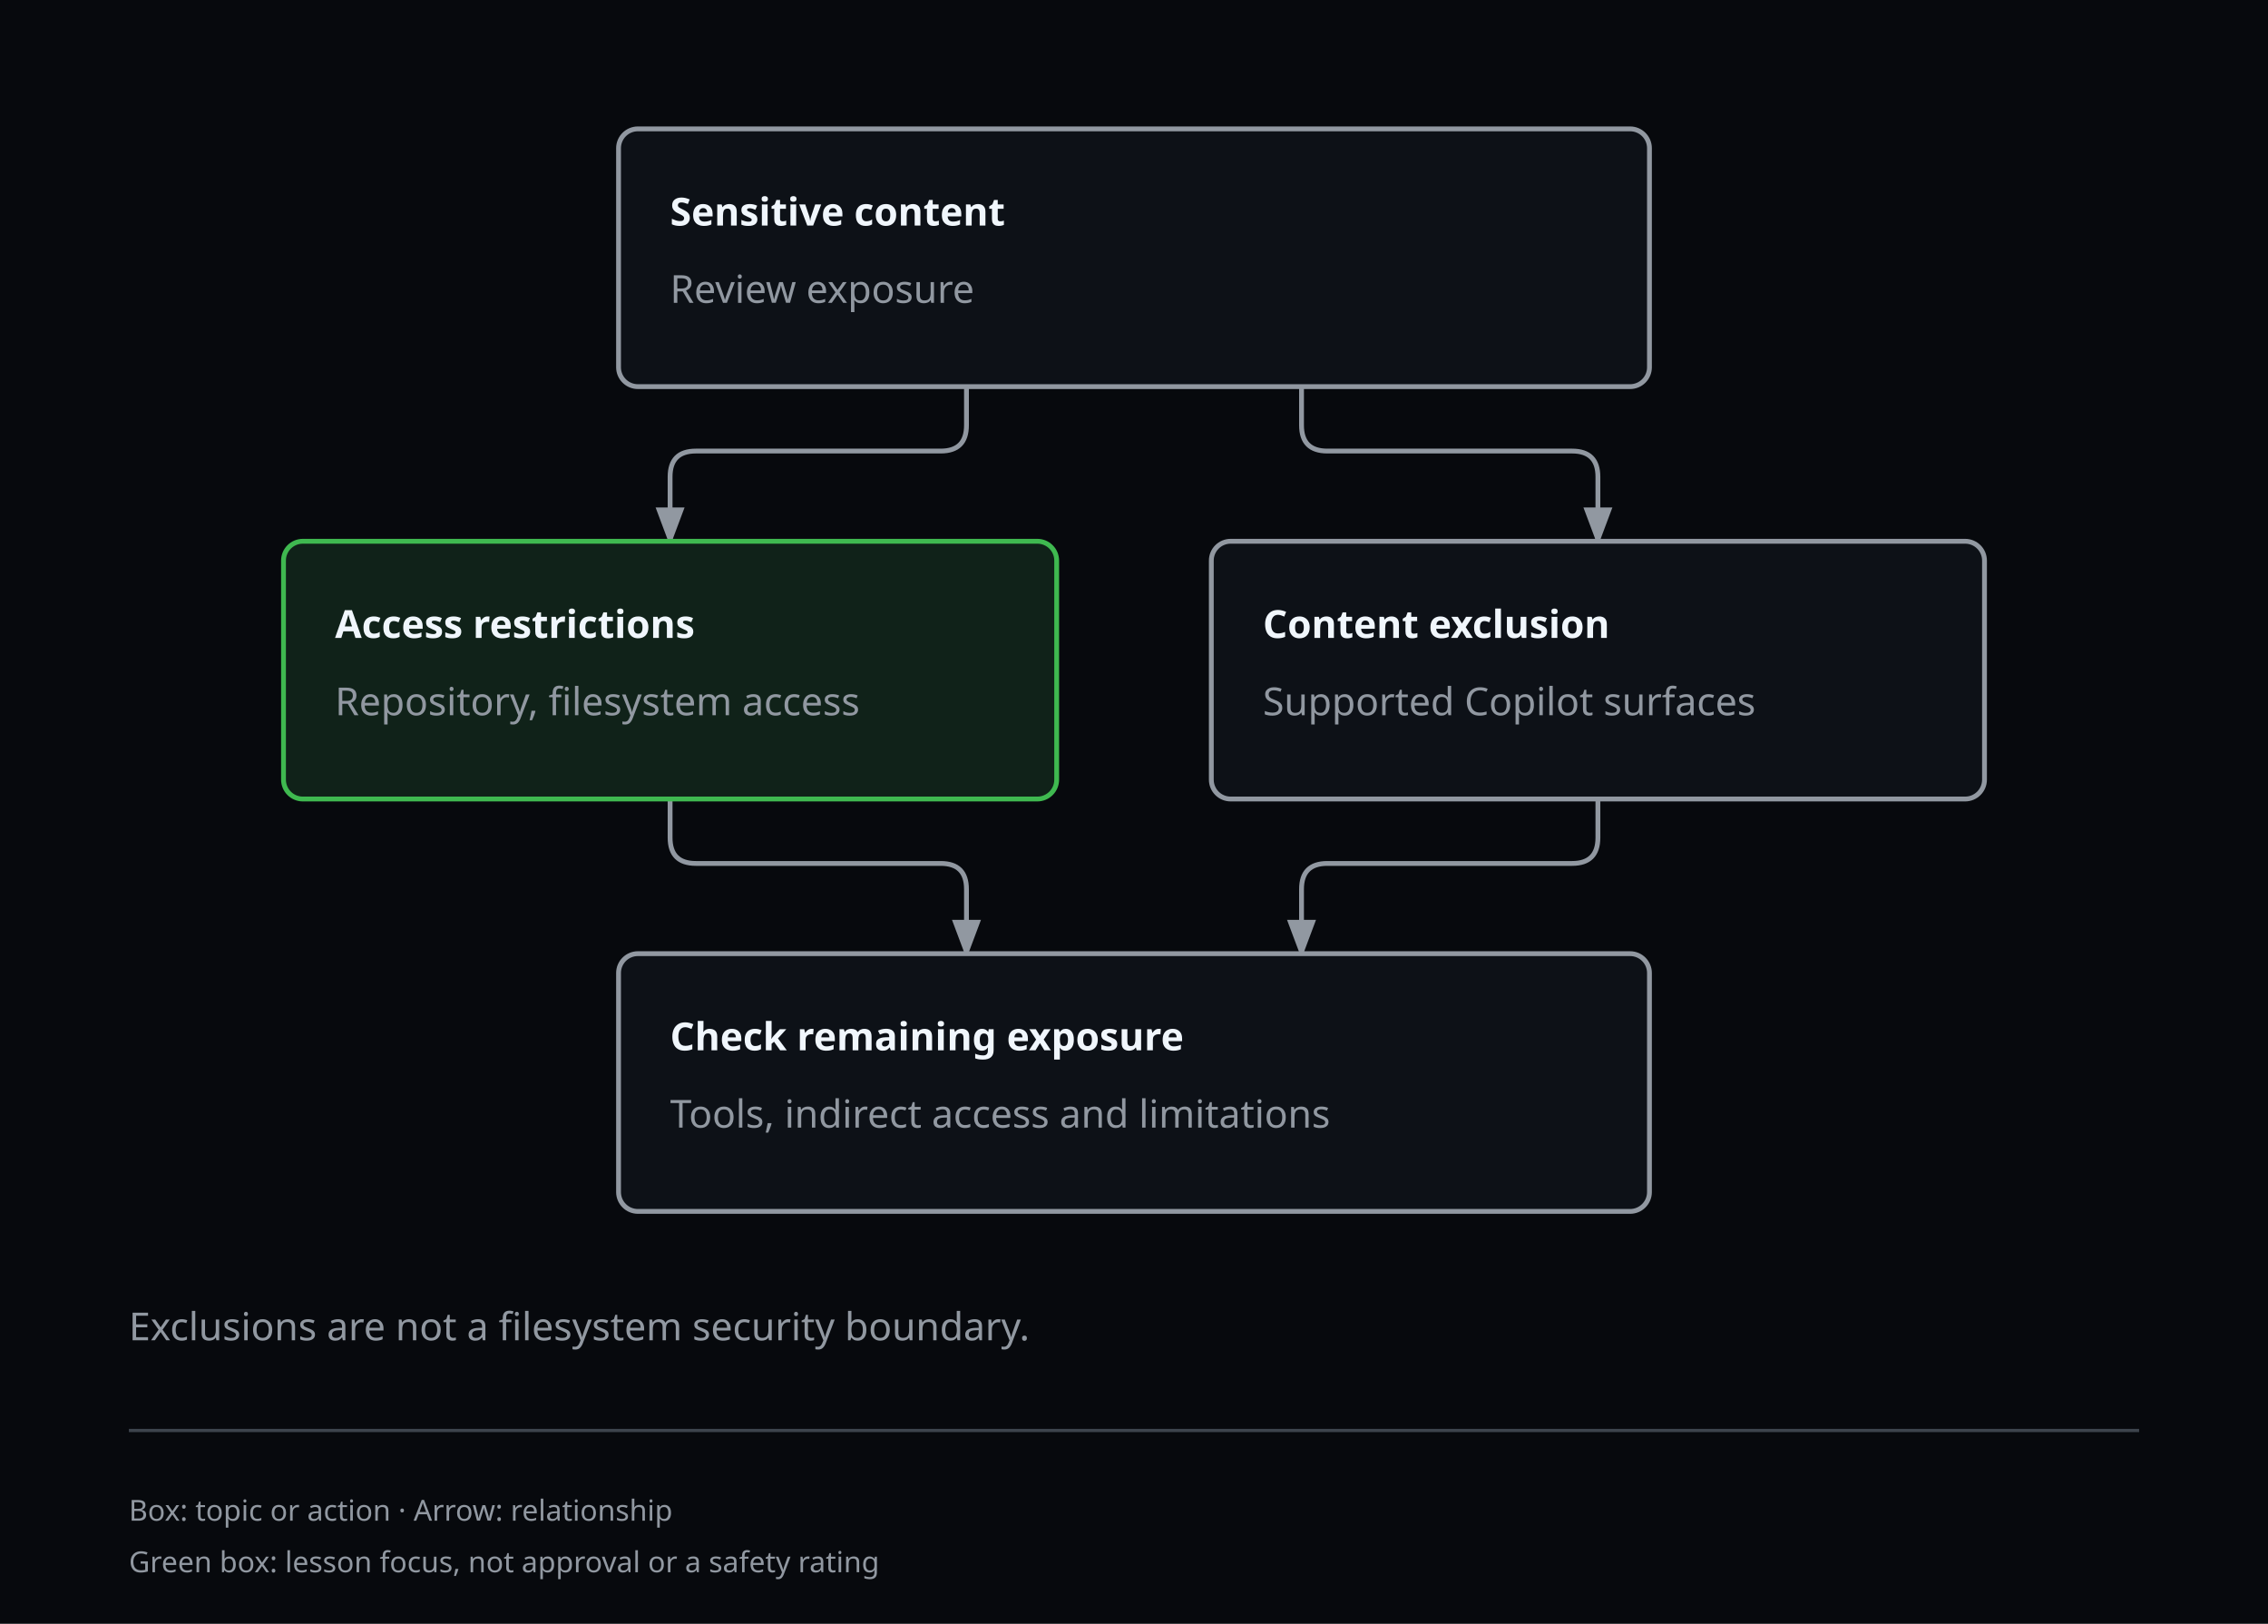
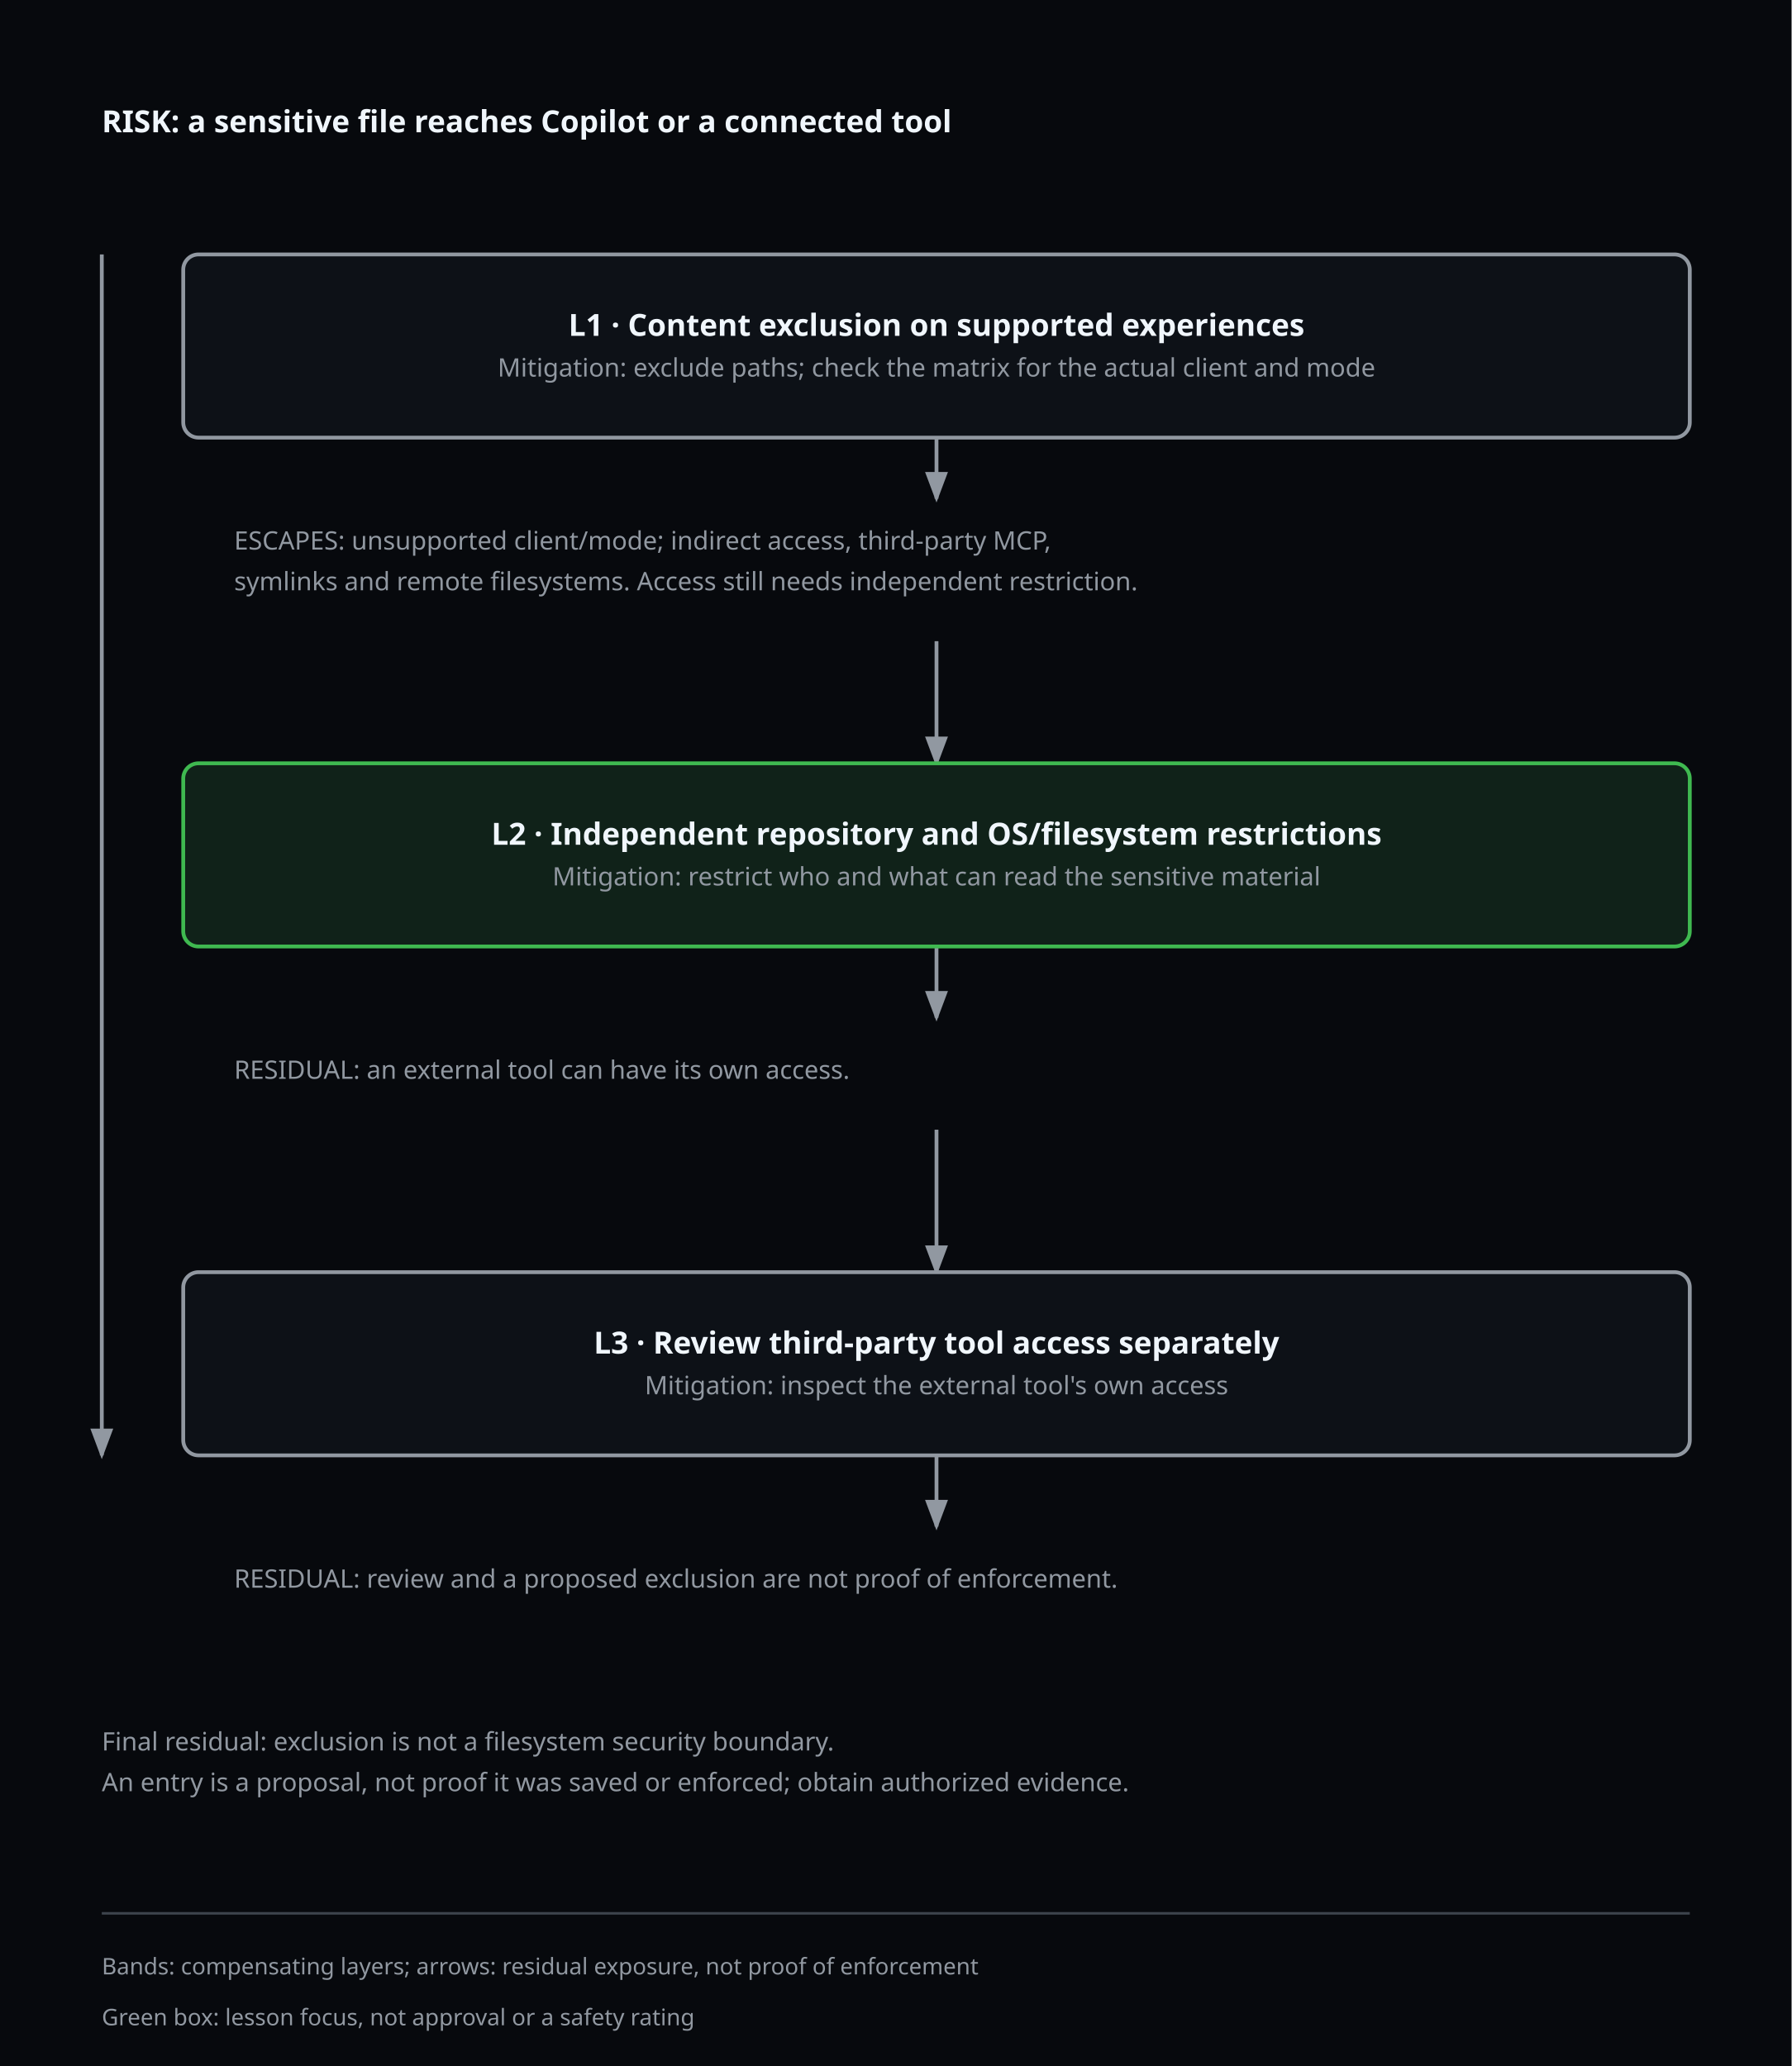
- <svg xmlns="http://www.w3.org/2000/svg" viewBox="0 0 704 504" role="img" aria-labelledby="sensitive-content-dark-title sensitive-content-dark-desc" id="sensitive-content-dark-root">
+ <svg xmlns="http://www.w3.org/2000/svg" viewBox="0 0 704 812" role="img" aria-labelledby="sensitive-content-dark-title sensitive-content-dark-desc" id="sensitive-content-dark-root">
  <defs>
    <style>#sensitive-content-dark-root { font-family: -apple-system,BlinkMacSystemFont,"Segoe UI","Noto Sans",Helvetica,Arial,sans-serif; color: #f0f6fc; }
      #sensitive-content-dark-root .diagram-container { width: 100%; overflow-x: auto; }
      @media print {
#sensitive-content-dark-root .diagram-container { overflow-x: visible; }
}</style>
    <marker id="sensitive-content-dark-arrow" markerWidth="8" markerHeight="6" refX="7" refY="3" orient="auto">
      <polygon points="0 0, 8 3, 0 6" fill="#9198a1" />
    </marker>
  </defs>
-   <rect x="0" y="0" width="704" height="504" fill="#07090d" />
-   <path d="M 300,120 V 132 Q 300,140 292,140 H 216 Q 208,140 208,148 V 168" fill="none" stroke="#9198a1" stroke-width="1.5" marker-end="url(#sensitive-content-dark-arrow)" />
-   <path d="M 404,120 V 132 Q 404,140 412,140 H 488 Q 496,140 496,148 V 168" fill="none" stroke="#9198a1" stroke-width="1.5" marker-end="url(#sensitive-content-dark-arrow)" />
-   <path d="M 208,248 V 260 Q 208,268 216,268 H 292 Q 300,268 300,276 V 296" fill="none" stroke="#9198a1" stroke-width="1.5" marker-end="url(#sensitive-content-dark-arrow)" />
-   <path d="M 496,248 V 260 Q 496,268 488,268 H 412 Q 404,268 404,276 V 296" fill="none" stroke="#9198a1" stroke-width="1.5" marker-end="url(#sensitive-content-dark-arrow)" />
-   <g>
-     <rect x="192" y="40" width="320" height="80" rx="6" fill="#0d1117" stroke="#9198a1" stroke-width="1.5" />
-     <text x="208" y="70" fill="#f0f6fc" font-family="-apple-system,BlinkMacSystemFont,&quot;Segoe UI&quot;,&quot;Noto Sans&quot;,Helvetica,Arial,sans-serif" font-size="12" font-weight="600">Sensitive content</text>
-     <text x="208" y="94" fill="#9198a1" font-family="-apple-system,BlinkMacSystemFont,&quot;Segoe UI&quot;,&quot;Noto Sans&quot;,Helvetica,Arial,sans-serif" font-size="12">Review exposure</text>
-   </g>
-   <g>
-     <rect x="88" y="168" width="240" height="80" rx="6" fill="#102219" stroke="#3fb950" stroke-width="1.5" />
-     <text x="104" y="198" fill="#f0f6fc" font-family="-apple-system,BlinkMacSystemFont,&quot;Segoe UI&quot;,&quot;Noto Sans&quot;,Helvetica,Arial,sans-serif" font-size="12" font-weight="600">Access restrictions</text>
-     <text x="104" y="222" fill="#9198a1" font-family="-apple-system,BlinkMacSystemFont,&quot;Segoe UI&quot;,&quot;Noto Sans&quot;,Helvetica,Arial,sans-serif" font-size="12">Repository, filesystem access</text>
-   </g>
-   <g>
-     <rect x="376" y="168" width="240" height="80" rx="6" fill="#0d1117" stroke="#9198a1" stroke-width="1.5" />
-     <text x="392" y="198" fill="#f0f6fc" font-family="-apple-system,BlinkMacSystemFont,&quot;Segoe UI&quot;,&quot;Noto Sans&quot;,Helvetica,Arial,sans-serif" font-size="12" font-weight="600">Content exclusion</text>
-     <text x="392" y="222" fill="#9198a1" font-family="-apple-system,BlinkMacSystemFont,&quot;Segoe UI&quot;,&quot;Noto Sans&quot;,Helvetica,Arial,sans-serif" font-size="12">Supported Copilot surfaces</text>
-   </g>
-   <g>
-     <rect x="192" y="296" width="320" height="80" rx="6" fill="#0d1117" stroke="#9198a1" stroke-width="1.5" />
-     <text x="208" y="326" fill="#f0f6fc" font-family="-apple-system,BlinkMacSystemFont,&quot;Segoe UI&quot;,&quot;Noto Sans&quot;,Helvetica,Arial,sans-serif" font-size="12" font-weight="600">Check remaining exposure</text>
-     <text x="208" y="350" fill="#9198a1" font-family="-apple-system,BlinkMacSystemFont,&quot;Segoe UI&quot;,&quot;Noto Sans&quot;,Helvetica,Arial,sans-serif" font-size="12">Tools, indirect access and limitations</text>
-   </g>
-   <text x="40" y="416" fill="#9198a1" font-family="-apple-system,BlinkMacSystemFont,&quot;Segoe UI&quot;,&quot;Noto Sans&quot;,Helvetica,Arial,sans-serif" font-size="12">Exclusions are not a filesystem security boundary.</text>
-   <line x1="40" y1="444" x2="664" y2="444" stroke="#3d444d" stroke-width="1" />
-   <text x="40" y="472" fill="#9198a1" font-family="-apple-system,BlinkMacSystemFont,&quot;Segoe UI&quot;,&quot;Noto Sans&quot;,Helvetica,Arial,sans-serif" font-size="9">Box: topic or action    ·    Arrow: relationship</text>
-   <text x="40" y="488" fill="#9198a1" font-family="-apple-system,BlinkMacSystemFont,&quot;Segoe UI&quot;,&quot;Noto Sans&quot;,Helvetica,Arial,sans-serif" font-size="9">Green box: lesson focus, not approval or a safety rating</text>
+   <rect x="0" y="0" width="704" height="812" fill="#07090d" />
+   <path d="M 40 100 L 40 572" fill="none" stroke="#9198a1" stroke-width="1.5" marker-end="url(#sensitive-content-dark-arrow)" />
+   <path d="M 368 172 L 368 196" fill="none" stroke="#9198a1" stroke-width="1.5" marker-end="url(#sensitive-content-dark-arrow)" />
+   <path d="M 368 252 L 368 300" fill="none" stroke="#9198a1" stroke-width="1.5" marker-end="url(#sensitive-content-dark-arrow)" />
+   <path d="M 368 372 L 368 400" fill="none" stroke="#9198a1" stroke-width="1.5" marker-end="url(#sensitive-content-dark-arrow)" />
+   <path d="M 368 444 L 368 500" fill="none" stroke="#9198a1" stroke-width="1.5" marker-end="url(#sensitive-content-dark-arrow)" />
+   <path d="M 368 572 L 368 600" fill="none" stroke="#9198a1" stroke-width="1.5" marker-end="url(#sensitive-content-dark-arrow)" />
+   <text x="40" y="52" text-anchor="start" fill="#f0f6fc" font-family="-apple-system,BlinkMacSystemFont,&quot;Segoe UI&quot;,&quot;Noto Sans&quot;,Helvetica,Arial,sans-serif" font-size="12" font-weight="600">RISK: a sensitive file reaches Copilot or a connected tool</text>
+   <text x="92" y="216" text-anchor="start" fill="#9198a1" font-family="-apple-system,BlinkMacSystemFont,&quot;Segoe UI&quot;,&quot;Noto Sans&quot;,Helvetica,Arial,sans-serif" font-size="10" font-weight="400">ESCAPES: unsupported client/mode; indirect access, third-party MCP,</text>
+   <text x="92" y="232" text-anchor="start" fill="#9198a1" font-family="-apple-system,BlinkMacSystemFont,&quot;Segoe UI&quot;,&quot;Noto Sans&quot;,Helvetica,Arial,sans-serif" font-size="10" font-weight="400">symlinks and remote filesystems. Access still needs independent restriction.</text>
+   <text x="92" y="424" text-anchor="start" fill="#9198a1" font-family="-apple-system,BlinkMacSystemFont,&quot;Segoe UI&quot;,&quot;Noto Sans&quot;,Helvetica,Arial,sans-serif" font-size="10" font-weight="400">RESIDUAL: an external tool can have its own access.</text>
+   <text x="92" y="624" text-anchor="start" fill="#9198a1" font-family="-apple-system,BlinkMacSystemFont,&quot;Segoe UI&quot;,&quot;Noto Sans&quot;,Helvetica,Arial,sans-serif" font-size="10" font-weight="400">RESIDUAL: review and a proposed exclusion are not proof of enforcement.</text>
+   <rect x="72" y="100" width="592" height="72" rx="6" fill="#0d1117" stroke="#9198a1" stroke-width="1.5" />
+   <text x="368.0" y="132.0" text-anchor="middle" fill="#f0f6fc" font-family="-apple-system,BlinkMacSystemFont,&quot;Segoe UI&quot;,&quot;Noto Sans&quot;,Helvetica,Arial,sans-serif" font-size="12" font-weight="600">L1 · Content exclusion on supported experiences</text>
+   <text x="368.0" y="148.0" text-anchor="middle" fill="#9198a1" font-family="-apple-system,BlinkMacSystemFont,&quot;Segoe UI&quot;,&quot;Noto Sans&quot;,Helvetica,Arial,sans-serif" font-size="10" font-weight="400">Mitigation: exclude paths; check the matrix for the actual client and mode</text>
+   <rect x="72" y="300" width="592" height="72" rx="6" fill="#102219" stroke="#3fb950" stroke-width="1.5" />
+   <text x="368.0" y="332.0" text-anchor="middle" fill="#f0f6fc" font-family="-apple-system,BlinkMacSystemFont,&quot;Segoe UI&quot;,&quot;Noto Sans&quot;,Helvetica,Arial,sans-serif" font-size="12" font-weight="600">L2 · Independent repository and OS/filesystem restrictions</text>
+   <text x="368.0" y="348.0" text-anchor="middle" fill="#9198a1" font-family="-apple-system,BlinkMacSystemFont,&quot;Segoe UI&quot;,&quot;Noto Sans&quot;,Helvetica,Arial,sans-serif" font-size="10" font-weight="400">Mitigation: restrict who and what can read the sensitive material</text>
+   <rect x="72" y="500" width="592" height="72" rx="6" fill="#0d1117" stroke="#9198a1" stroke-width="1.5" />
+   <text x="368.0" y="532.0" text-anchor="middle" fill="#f0f6fc" font-family="-apple-system,BlinkMacSystemFont,&quot;Segoe UI&quot;,&quot;Noto Sans&quot;,Helvetica,Arial,sans-serif" font-size="12" font-weight="600">L3 · Review third-party tool access separately</text>
+   <text x="368.0" y="548.0" text-anchor="middle" fill="#9198a1" font-family="-apple-system,BlinkMacSystemFont,&quot;Segoe UI&quot;,&quot;Noto Sans&quot;,Helvetica,Arial,sans-serif" font-size="10" font-weight="400">Mitigation: inspect the external tool's own access</text>
+   <text x="40" y="688" text-anchor="start" fill="#9198a1" font-family="-apple-system,BlinkMacSystemFont,&quot;Segoe UI&quot;,&quot;Noto Sans&quot;,Helvetica,Arial,sans-serif" font-size="10" font-weight="400">Final residual: exclusion is not a filesystem security boundary.</text>
+   <text x="40" y="704" text-anchor="start" fill="#9198a1" font-family="-apple-system,BlinkMacSystemFont,&quot;Segoe UI&quot;,&quot;Noto Sans&quot;,Helvetica,Arial,sans-serif" font-size="10" font-weight="400">An entry is a proposal, not proof it was saved or enforced; obtain authorized evidence.</text>
+   <line x1="40" y1="752" x2="664" y2="752" stroke="#3d444d" />
+   <text x="40" y="776" text-anchor="start" fill="#9198a1" font-family="-apple-system,BlinkMacSystemFont,&quot;Segoe UI&quot;,&quot;Noto Sans&quot;,Helvetica,Arial,sans-serif" font-size="9" font-weight="400">Bands: compensating layers; arrows: residual exposure, not proof of enforcement</text>
+   <text x="40" y="796" text-anchor="start" fill="#9198a1" font-family="-apple-system,BlinkMacSystemFont,&quot;Segoe UI&quot;,&quot;Noto Sans&quot;,Helvetica,Arial,sans-serif" font-size="9" font-weight="400">Green box: lesson focus, not approval or a safety rating</text>
</svg>
